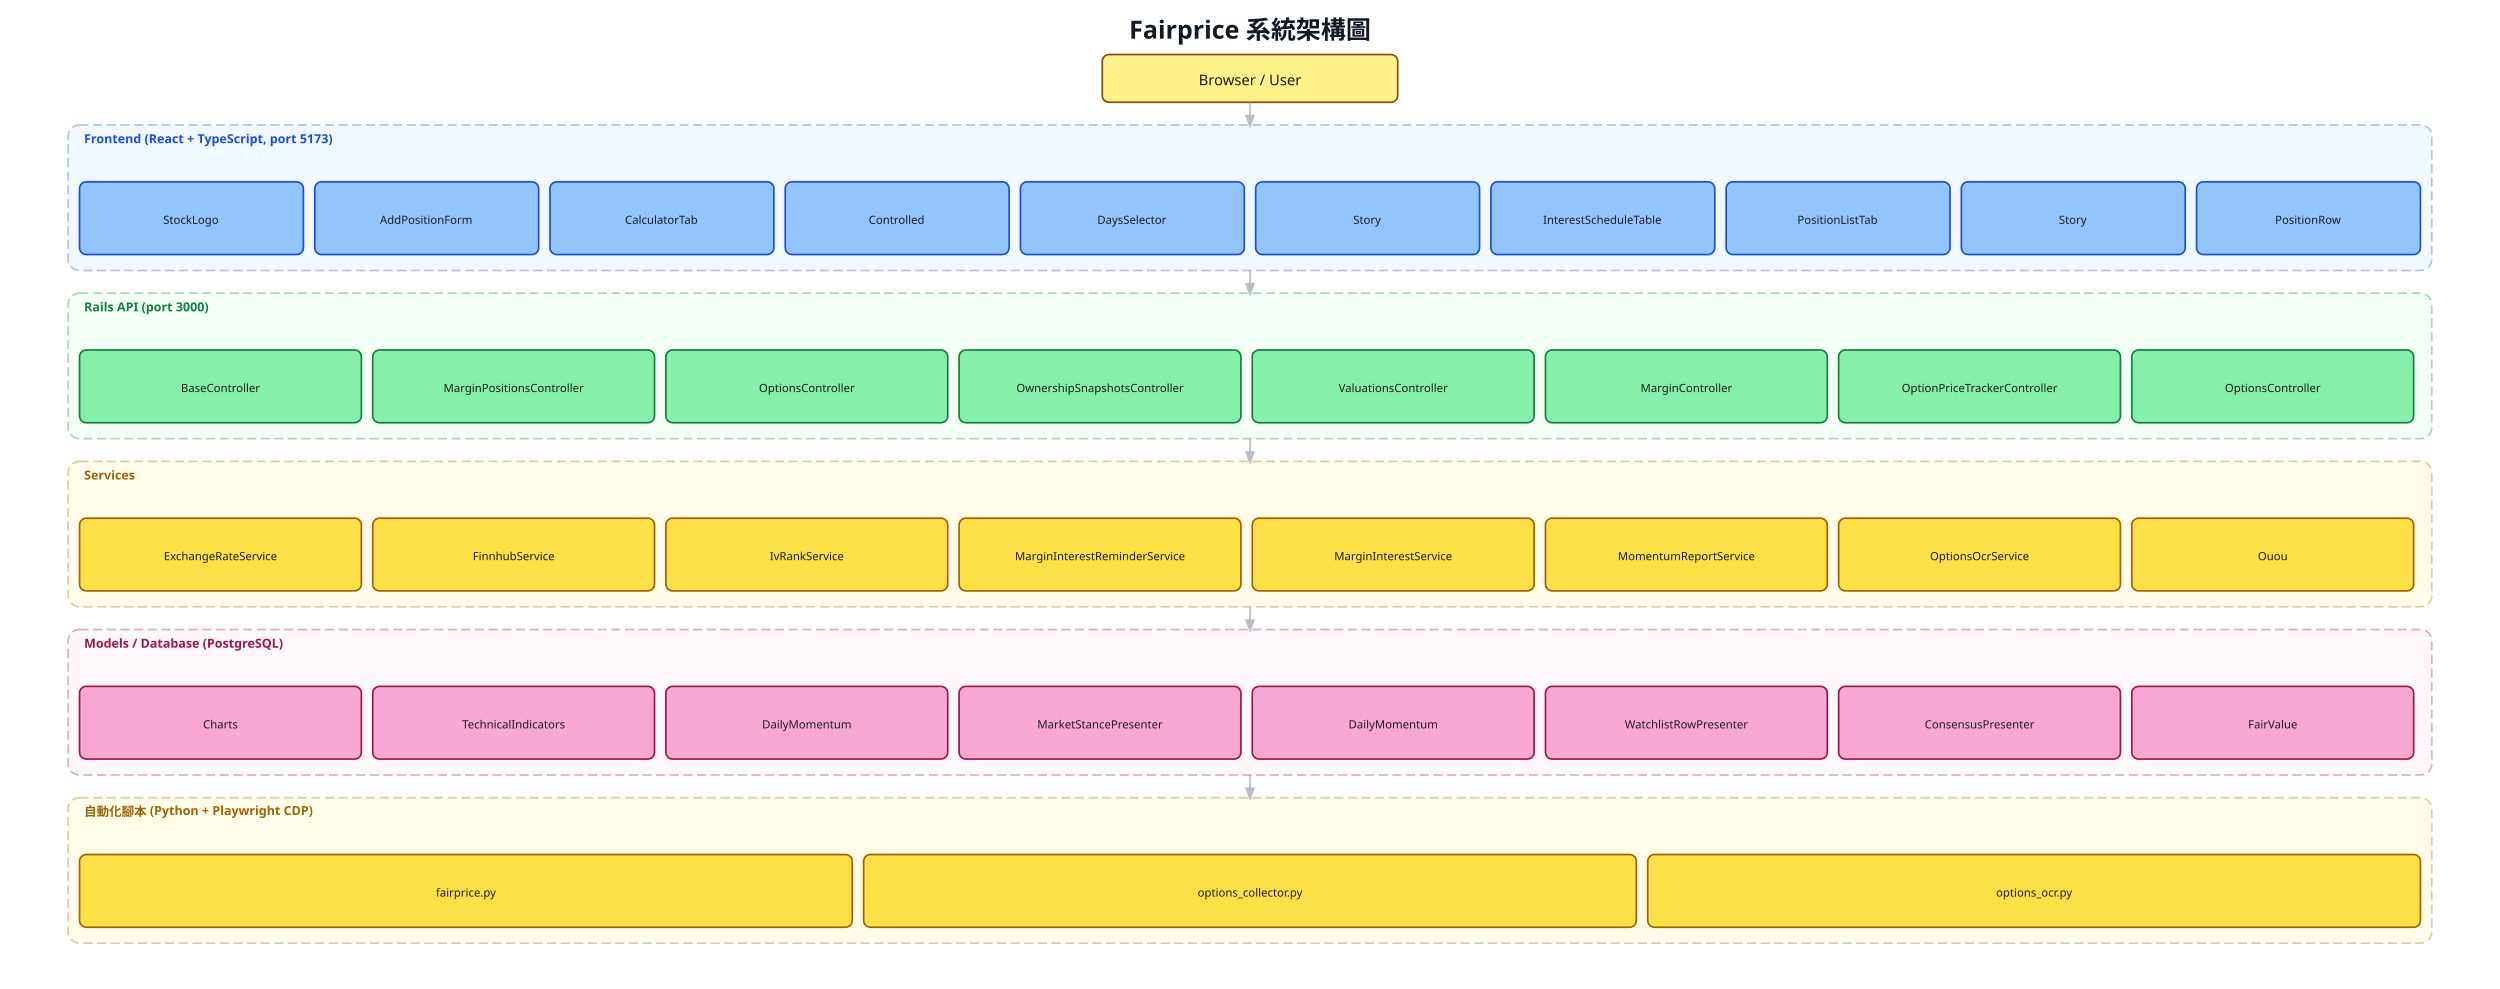
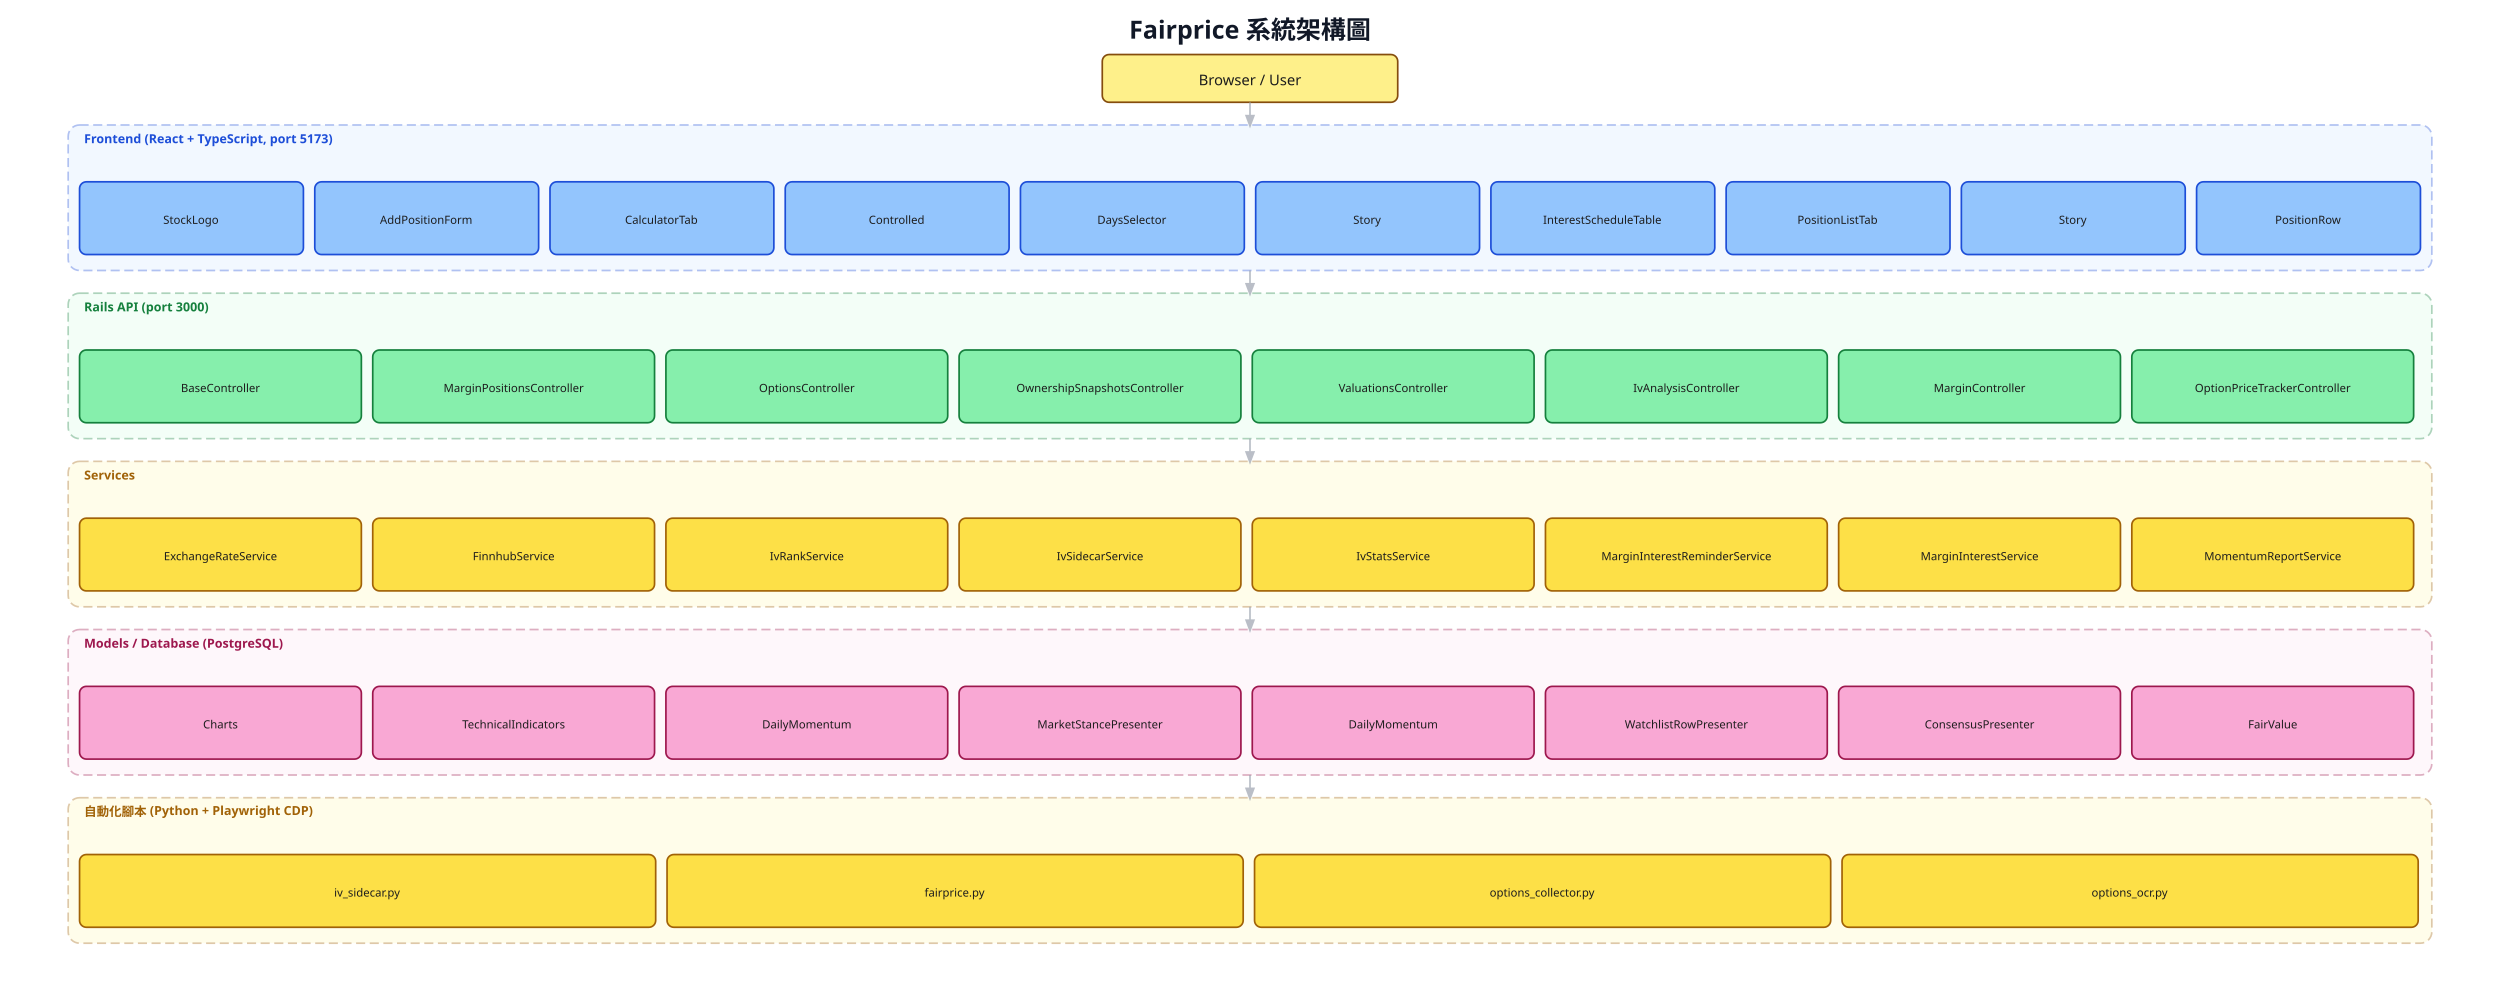
<svg xmlns="http://www.w3.org/2000/svg" viewBox="0 0 2200 870" style="background:#f8fafc">
  <defs>
    <marker id="arr" markerWidth="8" markerHeight="8" refX="6" refY="3" orient="auto">
      <path d="M0,0 L0,6 L8,3 z" fill="#9ca3af" />
    </marker>
  </defs>
  <text x="1100" y="34" text-anchor="middle" font-size="22" fill="#111827" font-weight="700" font-family="ui-sans-serif,system-ui,sans-serif">Fairprice 系統架構圖</text>
  <rect x="970" y="48" width="260" height="42" rx="6" fill="#fef08a" stroke="#854d0e" stroke-width="1.5" opacity="1" />
  <text x="1100" y="75" text-anchor="middle" font-size="13" fill="#1c1c1c" font-weight="normal" font-family="ui-sans-serif,system-ui,sans-serif">Browser / User</text>
  <rect x="60" y="110" width="2080" height="128" rx="10" fill="#dbeafe" stroke="#1d4ed8" stroke-width="1.5" opacity="0.35" stroke-dasharray="8,4" />
  <text x="74" y="126" text-anchor="start" font-size="11" fill="#1d4ed8" font-weight="700" font-family="ui-sans-serif,system-ui,sans-serif">Frontend  (React + TypeScript, port 5173)</text>
  <rect x="70" y="160" width="197" height="64" rx="6" fill="#93c5fd" stroke="#1d4ed8" stroke-width="1.5" opacity="1" />
  <text x="168" y="197" text-anchor="middle" font-size="10" fill="#1c1c1c" font-weight="normal" font-family="ui-sans-serif,system-ui,sans-serif">StockLogo</text>
  <rect x="277" y="160" width="197" height="64" rx="6" fill="#93c5fd" stroke="#1d4ed8" stroke-width="1.5" opacity="1" />
  <text x="375" y="197" text-anchor="middle" font-size="10" fill="#1c1c1c" font-weight="normal" font-family="ui-sans-serif,system-ui,sans-serif">AddPositionForm</text>
  <rect x="484" y="160" width="197" height="64" rx="6" fill="#93c5fd" stroke="#1d4ed8" stroke-width="1.5" opacity="1" />
  <text x="582" y="197" text-anchor="middle" font-size="10" fill="#1c1c1c" font-weight="normal" font-family="ui-sans-serif,system-ui,sans-serif">CalculatorTab</text>
  <rect x="691" y="160" width="197" height="64" rx="6" fill="#93c5fd" stroke="#1d4ed8" stroke-width="1.5" opacity="1" />
  <text x="789" y="197" text-anchor="middle" font-size="10" fill="#1c1c1c" font-weight="normal" font-family="ui-sans-serif,system-ui,sans-serif">Controlled</text>
  <rect x="898" y="160" width="197" height="64" rx="6" fill="#93c5fd" stroke="#1d4ed8" stroke-width="1.5" opacity="1" />
  <text x="996" y="197" text-anchor="middle" font-size="10" fill="#1c1c1c" font-weight="normal" font-family="ui-sans-serif,system-ui,sans-serif">DaysSelector</text>
  <rect x="1105" y="160" width="197" height="64" rx="6" fill="#93c5fd" stroke="#1d4ed8" stroke-width="1.5" opacity="1" />
  <text x="1203" y="197" text-anchor="middle" font-size="10" fill="#1c1c1c" font-weight="normal" font-family="ui-sans-serif,system-ui,sans-serif">Story</text>
  <rect x="1312" y="160" width="197" height="64" rx="6" fill="#93c5fd" stroke="#1d4ed8" stroke-width="1.5" opacity="1" />
  <text x="1410" y="197" text-anchor="middle" font-size="10" fill="#1c1c1c" font-weight="normal" font-family="ui-sans-serif,system-ui,sans-serif">InterestScheduleTable</text>
  <rect x="1519" y="160" width="197" height="64" rx="6" fill="#93c5fd" stroke="#1d4ed8" stroke-width="1.5" opacity="1" />
  <text x="1617" y="197" text-anchor="middle" font-size="10" fill="#1c1c1c" font-weight="normal" font-family="ui-sans-serif,system-ui,sans-serif">PositionListTab</text>
  <rect x="1726" y="160" width="197" height="64" rx="6" fill="#93c5fd" stroke="#1d4ed8" stroke-width="1.5" opacity="1" />
  <text x="1824" y="197" text-anchor="middle" font-size="10" fill="#1c1c1c" font-weight="normal" font-family="ui-sans-serif,system-ui,sans-serif">Story</text>
  <rect x="1933" y="160" width="197" height="64" rx="6" fill="#93c5fd" stroke="#1d4ed8" stroke-width="1.5" opacity="1" />
  <text x="2031" y="197" text-anchor="middle" font-size="10" fill="#1c1c1c" font-weight="normal" font-family="ui-sans-serif,system-ui,sans-serif">PositionRow</text>
  <rect x="60" y="258" width="2080" height="128" rx="10" fill="#dcfce7" stroke="#15803d" stroke-width="1.5" opacity="0.35" stroke-dasharray="8,4" />
  <text x="74" y="274" text-anchor="start" font-size="11" fill="#15803d" font-weight="700" font-family="ui-sans-serif,system-ui,sans-serif">Rails API  (port 3000)</text>
  <rect x="70" y="308" width="248" height="64" rx="6" fill="#86efac" stroke="#15803d" stroke-width="1.5" opacity="1" />
  <text x="194" y="345" text-anchor="middle" font-size="10" fill="#1c1c1c" font-weight="normal" font-family="ui-sans-serif,system-ui,sans-serif">BaseController</text>
  <rect x="328" y="308" width="248" height="64" rx="6" fill="#86efac" stroke="#15803d" stroke-width="1.5" opacity="1" />
  <text x="452" y="345" text-anchor="middle" font-size="10" fill="#1c1c1c" font-weight="normal" font-family="ui-sans-serif,system-ui,sans-serif">MarginPositionsController</text>
  <rect x="586" y="308" width="248" height="64" rx="6" fill="#86efac" stroke="#15803d" stroke-width="1.5" opacity="1" />
  <text x="710" y="345" text-anchor="middle" font-size="10" fill="#1c1c1c" font-weight="normal" font-family="ui-sans-serif,system-ui,sans-serif">OptionsController</text>
  <rect x="844" y="308" width="248" height="64" rx="6" fill="#86efac" stroke="#15803d" stroke-width="1.5" opacity="1" />
  <text x="968" y="345" text-anchor="middle" font-size="10" fill="#1c1c1c" font-weight="normal" font-family="ui-sans-serif,system-ui,sans-serif">OwnershipSnapshotsController</text>
  <rect x="1102" y="308" width="248" height="64" rx="6" fill="#86efac" stroke="#15803d" stroke-width="1.5" opacity="1" />
  <text x="1226" y="345" text-anchor="middle" font-size="10" fill="#1c1c1c" font-weight="normal" font-family="ui-sans-serif,system-ui,sans-serif">ValuationsController</text>
  <rect x="1360" y="308" width="248" height="64" rx="6" fill="#86efac" stroke="#15803d" stroke-width="1.5" opacity="1" />
-   <text x="1484" y="345" text-anchor="middle" font-size="10" fill="#1c1c1c" font-weight="normal" font-family="ui-sans-serif,system-ui,sans-serif">MarginController</text>
+   <text x="1484" y="345" text-anchor="middle" font-size="10" fill="#1c1c1c" font-weight="normal" font-family="ui-sans-serif,system-ui,sans-serif">IvAnalysisController</text>
  <rect x="1618" y="308" width="248" height="64" rx="6" fill="#86efac" stroke="#15803d" stroke-width="1.5" opacity="1" />
-   <text x="1742" y="345" text-anchor="middle" font-size="10" fill="#1c1c1c" font-weight="normal" font-family="ui-sans-serif,system-ui,sans-serif">OptionPriceTrackerController</text>
+   <text x="1742" y="345" text-anchor="middle" font-size="10" fill="#1c1c1c" font-weight="normal" font-family="ui-sans-serif,system-ui,sans-serif">MarginController</text>
  <rect x="1876" y="308" width="248" height="64" rx="6" fill="#86efac" stroke="#15803d" stroke-width="1.5" opacity="1" />
-   <text x="2000" y="345" text-anchor="middle" font-size="10" fill="#1c1c1c" font-weight="normal" font-family="ui-sans-serif,system-ui,sans-serif">OptionsController</text>
+   <text x="2000" y="345" text-anchor="middle" font-size="10" fill="#1c1c1c" font-weight="normal" font-family="ui-sans-serif,system-ui,sans-serif">OptionPriceTrackerController</text>
  <rect x="60" y="406" width="2080" height="128" rx="10" fill="#fef9c3" stroke="#a16207" stroke-width="1.5" opacity="0.35" stroke-dasharray="8,4" />
  <text x="74" y="422" text-anchor="start" font-size="11" fill="#a16207" font-weight="700" font-family="ui-sans-serif,system-ui,sans-serif">Services</text>
  <rect x="70" y="456" width="248" height="64" rx="6" fill="#fde047" stroke="#a16207" stroke-width="1.5" opacity="1" />
  <text x="194" y="493" text-anchor="middle" font-size="10" fill="#1c1c1c" font-weight="normal" font-family="ui-sans-serif,system-ui,sans-serif">ExchangeRateService</text>
  <rect x="328" y="456" width="248" height="64" rx="6" fill="#fde047" stroke="#a16207" stroke-width="1.5" opacity="1" />
  <text x="452" y="493" text-anchor="middle" font-size="10" fill="#1c1c1c" font-weight="normal" font-family="ui-sans-serif,system-ui,sans-serif">FinnhubService</text>
  <rect x="586" y="456" width="248" height="64" rx="6" fill="#fde047" stroke="#a16207" stroke-width="1.5" opacity="1" />
  <text x="710" y="493" text-anchor="middle" font-size="10" fill="#1c1c1c" font-weight="normal" font-family="ui-sans-serif,system-ui,sans-serif">IvRankService</text>
  <rect x="844" y="456" width="248" height="64" rx="6" fill="#fde047" stroke="#a16207" stroke-width="1.5" opacity="1" />
-   <text x="968" y="493" text-anchor="middle" font-size="10" fill="#1c1c1c" font-weight="normal" font-family="ui-sans-serif,system-ui,sans-serif">MarginInterestReminderService</text>
+   <text x="968" y="493" text-anchor="middle" font-size="10" fill="#1c1c1c" font-weight="normal" font-family="ui-sans-serif,system-ui,sans-serif">IvSidecarService</text>
  <rect x="1102" y="456" width="248" height="64" rx="6" fill="#fde047" stroke="#a16207" stroke-width="1.5" opacity="1" />
-   <text x="1226" y="493" text-anchor="middle" font-size="10" fill="#1c1c1c" font-weight="normal" font-family="ui-sans-serif,system-ui,sans-serif">MarginInterestService</text>
+   <text x="1226" y="493" text-anchor="middle" font-size="10" fill="#1c1c1c" font-weight="normal" font-family="ui-sans-serif,system-ui,sans-serif">IvStatsService</text>
  <rect x="1360" y="456" width="248" height="64" rx="6" fill="#fde047" stroke="#a16207" stroke-width="1.5" opacity="1" />
-   <text x="1484" y="493" text-anchor="middle" font-size="10" fill="#1c1c1c" font-weight="normal" font-family="ui-sans-serif,system-ui,sans-serif">MomentumReportService</text>
+   <text x="1484" y="493" text-anchor="middle" font-size="10" fill="#1c1c1c" font-weight="normal" font-family="ui-sans-serif,system-ui,sans-serif">MarginInterestReminderService</text>
  <rect x="1618" y="456" width="248" height="64" rx="6" fill="#fde047" stroke="#a16207" stroke-width="1.5" opacity="1" />
-   <text x="1742" y="493" text-anchor="middle" font-size="10" fill="#1c1c1c" font-weight="normal" font-family="ui-sans-serif,system-ui,sans-serif">OptionsOcrService</text>
+   <text x="1742" y="493" text-anchor="middle" font-size="10" fill="#1c1c1c" font-weight="normal" font-family="ui-sans-serif,system-ui,sans-serif">MarginInterestService</text>
  <rect x="1876" y="456" width="248" height="64" rx="6" fill="#fde047" stroke="#a16207" stroke-width="1.5" opacity="1" />
-   <text x="2000" y="493" text-anchor="middle" font-size="10" fill="#1c1c1c" font-weight="normal" font-family="ui-sans-serif,system-ui,sans-serif">Ouou</text>
+   <text x="2000" y="493" text-anchor="middle" font-size="10" fill="#1c1c1c" font-weight="normal" font-family="ui-sans-serif,system-ui,sans-serif">MomentumReportService</text>
  <rect x="60" y="554" width="2080" height="128" rx="10" fill="#fce7f3" stroke="#9d174d" stroke-width="1.5" opacity="0.35" stroke-dasharray="8,4" />
  <text x="74" y="570" text-anchor="start" font-size="11" fill="#9d174d" font-weight="700" font-family="ui-sans-serif,system-ui,sans-serif">Models / Database  (PostgreSQL)</text>
  <rect x="70" y="604" width="248" height="64" rx="6" fill="#f9a8d4" stroke="#9d174d" stroke-width="1.5" opacity="1" />
  <text x="194" y="641" text-anchor="middle" font-size="10" fill="#1c1c1c" font-weight="normal" font-family="ui-sans-serif,system-ui,sans-serif">Charts</text>
  <rect x="328" y="604" width="248" height="64" rx="6" fill="#f9a8d4" stroke="#9d174d" stroke-width="1.5" opacity="1" />
  <text x="452" y="641" text-anchor="middle" font-size="10" fill="#1c1c1c" font-weight="normal" font-family="ui-sans-serif,system-ui,sans-serif">TechnicalIndicators</text>
  <rect x="586" y="604" width="248" height="64" rx="6" fill="#f9a8d4" stroke="#9d174d" stroke-width="1.5" opacity="1" />
  <text x="710" y="641" text-anchor="middle" font-size="10" fill="#1c1c1c" font-weight="normal" font-family="ui-sans-serif,system-ui,sans-serif">DailyMomentum</text>
  <rect x="844" y="604" width="248" height="64" rx="6" fill="#f9a8d4" stroke="#9d174d" stroke-width="1.5" opacity="1" />
  <text x="968" y="641" text-anchor="middle" font-size="10" fill="#1c1c1c" font-weight="normal" font-family="ui-sans-serif,system-ui,sans-serif">MarketStancePresenter</text>
  <rect x="1102" y="604" width="248" height="64" rx="6" fill="#f9a8d4" stroke="#9d174d" stroke-width="1.5" opacity="1" />
  <text x="1226" y="641" text-anchor="middle" font-size="10" fill="#1c1c1c" font-weight="normal" font-family="ui-sans-serif,system-ui,sans-serif">DailyMomentum</text>
  <rect x="1360" y="604" width="248" height="64" rx="6" fill="#f9a8d4" stroke="#9d174d" stroke-width="1.5" opacity="1" />
  <text x="1484" y="641" text-anchor="middle" font-size="10" fill="#1c1c1c" font-weight="normal" font-family="ui-sans-serif,system-ui,sans-serif">WatchlistRowPresenter</text>
  <rect x="1618" y="604" width="248" height="64" rx="6" fill="#f9a8d4" stroke="#9d174d" stroke-width="1.5" opacity="1" />
  <text x="1742" y="641" text-anchor="middle" font-size="10" fill="#1c1c1c" font-weight="normal" font-family="ui-sans-serif,system-ui,sans-serif">ConsensusPresenter</text>
  <rect x="1876" y="604" width="248" height="64" rx="6" fill="#f9a8d4" stroke="#9d174d" stroke-width="1.5" opacity="1" />
  <text x="2000" y="641" text-anchor="middle" font-size="10" fill="#1c1c1c" font-weight="normal" font-family="ui-sans-serif,system-ui,sans-serif">FairValue</text>
  <rect x="60" y="702" width="2080" height="128" rx="10" fill="#fef9c3" stroke="#a16207" stroke-width="1.5" opacity="0.35" stroke-dasharray="8,4" />
  <text x="74" y="718" text-anchor="start" font-size="11" fill="#a16207" font-weight="700" font-family="ui-sans-serif,system-ui,sans-serif">自動化腳本  (Python + Playwright CDP)</text>
-   <rect x="70" y="752" width="680" height="64" rx="6" fill="#fde047" stroke="#a16207" stroke-width="1.5" opacity="1" />
-   <text x="410" y="789" text-anchor="middle" font-size="10" fill="#1c1c1c" font-weight="normal" font-family="ui-sans-serif,system-ui,sans-serif">fairprice.py</text>
-   <rect x="760" y="752" width="680" height="64" rx="6" fill="#fde047" stroke="#a16207" stroke-width="1.5" opacity="1" />
-   <text x="1100" y="789" text-anchor="middle" font-size="10" fill="#1c1c1c" font-weight="normal" font-family="ui-sans-serif,system-ui,sans-serif">options_collector.py</text>
-   <rect x="1450" y="752" width="680" height="64" rx="6" fill="#fde047" stroke="#a16207" stroke-width="1.5" opacity="1" />
-   <text x="1790" y="789" text-anchor="middle" font-size="10" fill="#1c1c1c" font-weight="normal" font-family="ui-sans-serif,system-ui,sans-serif">options_ocr.py</text>
+   <rect x="70" y="752" width="507" height="64" rx="6" fill="#fde047" stroke="#a16207" stroke-width="1.5" opacity="1" />
+   <text x="323" y="789" text-anchor="middle" font-size="10" fill="#1c1c1c" font-weight="normal" font-family="ui-sans-serif,system-ui,sans-serif">iv_sidecar.py</text>
+   <rect x="587" y="752" width="507" height="64" rx="6" fill="#fde047" stroke="#a16207" stroke-width="1.5" opacity="1" />
+   <text x="840" y="789" text-anchor="middle" font-size="10" fill="#1c1c1c" font-weight="normal" font-family="ui-sans-serif,system-ui,sans-serif">fairprice.py</text>
+   <rect x="1104" y="752" width="507" height="64" rx="6" fill="#fde047" stroke="#a16207" stroke-width="1.5" opacity="1" />
+   <text x="1357" y="789" text-anchor="middle" font-size="10" fill="#1c1c1c" font-weight="normal" font-family="ui-sans-serif,system-ui,sans-serif">options_collector.py</text>
+   <rect x="1621" y="752" width="507" height="64" rx="6" fill="#fde047" stroke="#a16207" stroke-width="1.5" opacity="1" />
+   <text x="1874" y="789" text-anchor="middle" font-size="10" fill="#1c1c1c" font-weight="normal" font-family="ui-sans-serif,system-ui,sans-serif">options_ocr.py</text>
  <line x1="1100" y1="90" x2="1100" y2="110" stroke="#9ca3af" stroke-width="1.5" opacity="0.7" marker-end="url(#arr)" />
  <line x1="1100" y1="238" x2="1100" y2="258" stroke="#9ca3af" stroke-width="1.5" opacity="0.7" marker-end="url(#arr)" />
  <line x1="1100" y1="386" x2="1100" y2="406" stroke="#9ca3af" stroke-width="1.5" opacity="0.7" marker-end="url(#arr)" />
  <line x1="1100" y1="534" x2="1100" y2="554" stroke="#9ca3af" stroke-width="1.5" opacity="0.7" marker-end="url(#arr)" />
  <line x1="1100" y1="682" x2="1100" y2="702" stroke="#9ca3af" stroke-width="1.5" opacity="0.7" marker-end="url(#arr)" />
</svg>
